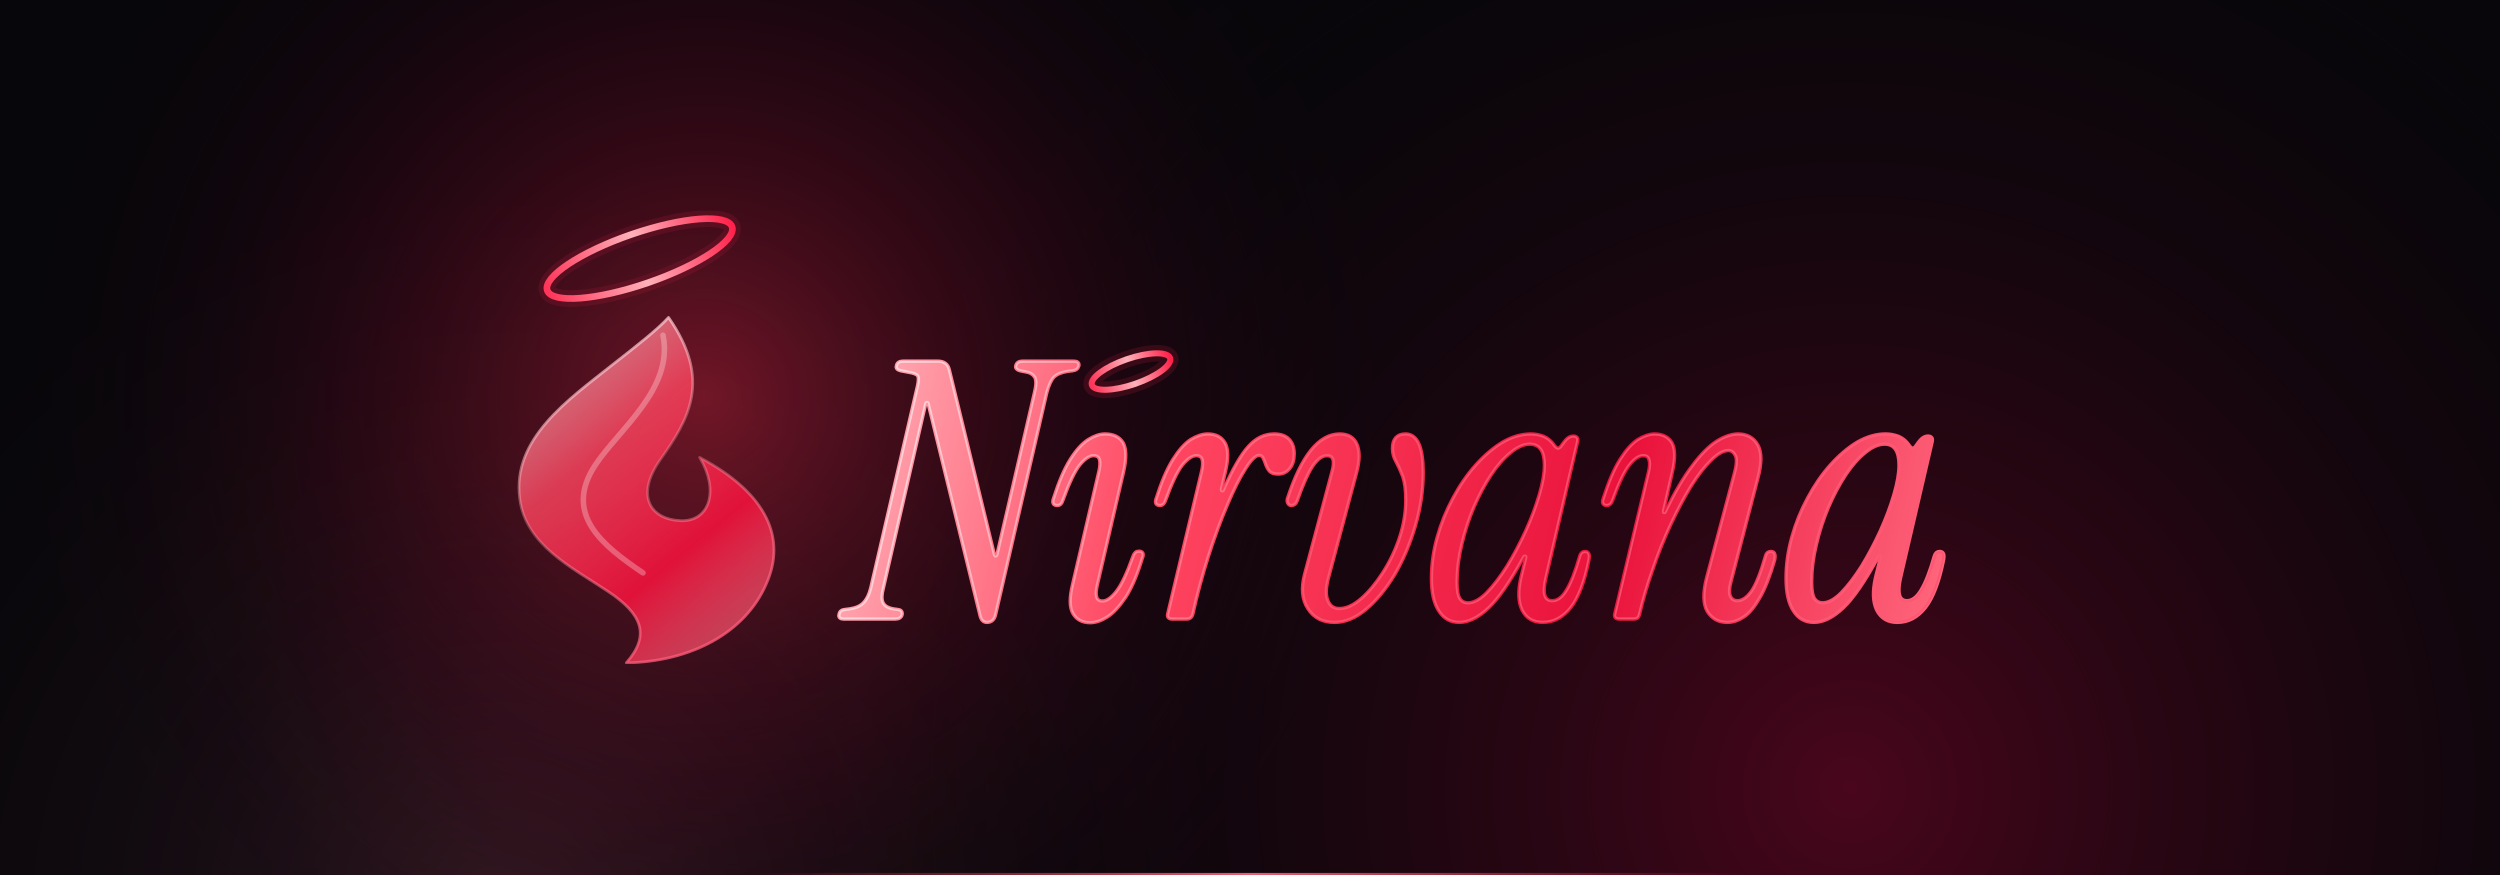
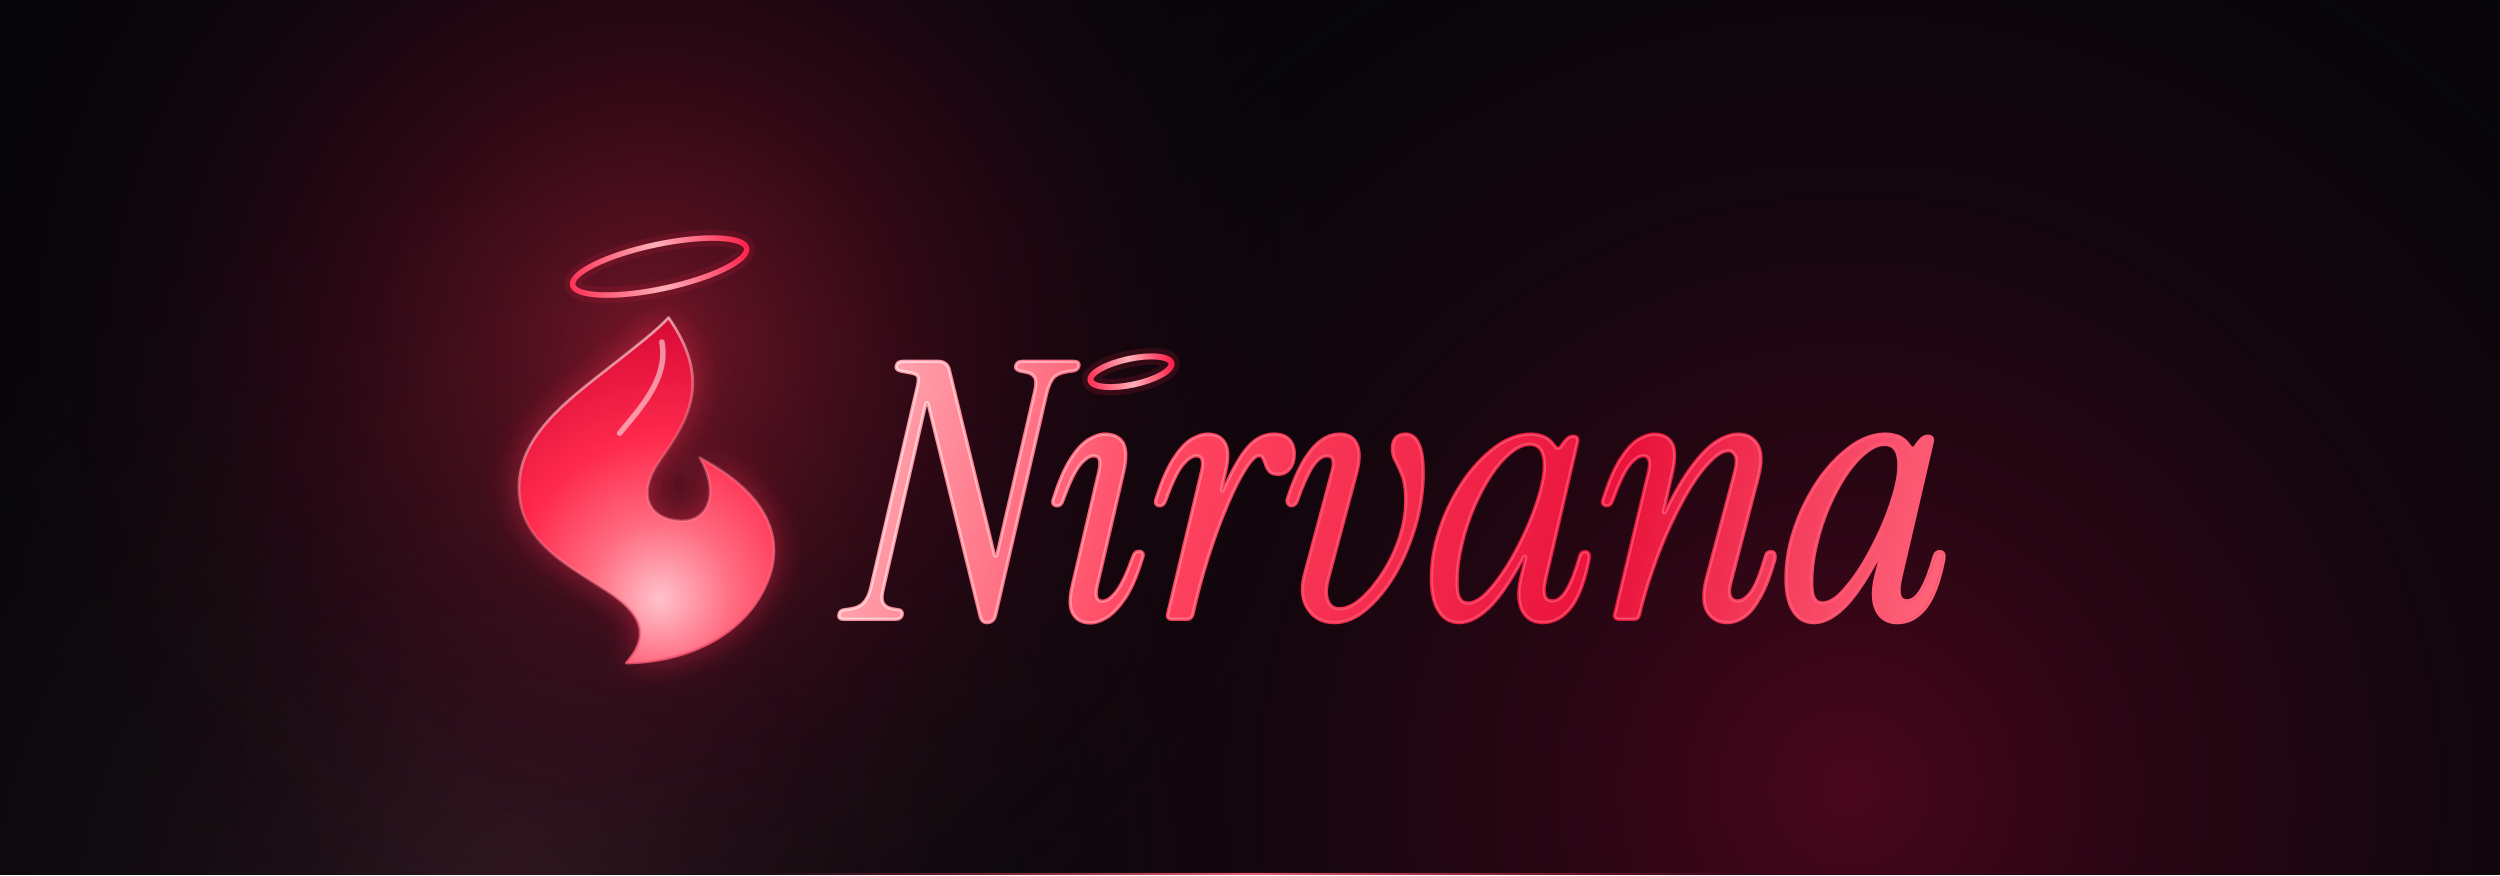
<svg xmlns="http://www.w3.org/2000/svg" viewBox="0 0 1200 420" role="img" aria-label="Nirvana">
  <defs>
-     <radialGradient id="ba1" cx="338" cy="191" r="340" gradientUnits="userSpaceOnUse">
+     <radialGradient id="ba1" cx="312" cy="165" r="340" gradientUnits="userSpaceOnUse">
      <stop stop-color="#ff2a4d" stop-opacity=".42" />
      <stop offset=".55" stop-color="#80062a" stop-opacity=".18" />
      <stop offset="1" stop-color="#07060a" stop-opacity="0" />
    </radialGradient>
    <radialGradient id="ba2" cx="888" cy="378" r="520" gradientUnits="userSpaceOnUse">
      <stop stop-color="#80062a" stop-opacity=".55" />
      <stop offset="1" stop-color="#07060a" stop-opacity="0" />
    </radialGradient>
    <radialGradient id="ba3" cx="240" cy="441" r="380" gradientUnits="userSpaceOnUse">
      <stop stop-color="#ff7a96" stop-opacity=".16" />
      <stop offset="1" stop-color="#07060a" stop-opacity="0" />
    </radialGradient>
    <linearGradient id="bline" x1="0" x2="1">
      <stop stop-color="#ff2a4d" stop-opacity="0" />
      <stop offset=".5" stop-color="#ff6b80" stop-opacity=".9" />
      <stop offset="1" stop-color="#ff2a4d" stop-opacity="0" />
    </linearGradient>
  </defs>
  <rect width="1200" height="420" fill="#07060a" />
  <rect width="1200" height="420" fill="url(#ba2)" />
  <rect width="1200" height="420" fill="url(#ba3)" />
  <rect width="1200" height="420" fill="url(#ba1)" />
  <rect x="360" y="419" width="480" height="1" fill="url(#bline)" />
-   <svg x="248.4" y="101.2" width="703.2" height="217.5" viewBox="0 0 485 150">
+   <svg x="222.3" y="75.2" width="755.4" height="269.7" viewBox="-18 -18 521 186">
    <defs>
-       <linearGradient id="nvb-glass" x1="160" y1="180" x2="369" y2="437" gradientUnits="userSpaceOnUse">
-         <stop stop-color="#ffb4bb" stop-opacity=".7" />
-         <stop offset=".32" stop-color="#ff4661" stop-opacity=".8" />
-         <stop offset=".68" stop-color="#ea123b" stop-opacity=".94" />
-         <stop offset="1" stop-color="#ff687d" stop-opacity=".65" />
-       </linearGradient>
+       <radialGradient id="nvb-glass" cx="282" cy="384" r="270" fx="272" fy="404" gradientUnits="userSpaceOnUse">
+         <stop stop-color="#ffc2cc" />
+         <stop offset=".24" stop-color="#ff6b80" />
+         <stop offset=".5" stop-color="#ff2a4d" />
+         <stop offset=".8" stop-color="#e0103a" />
+         <stop offset="1" stop-color="#b8002a" />
+       </radialGradient>
      <linearGradient id="nvb-edge" x1="168" y1="150" x2="344" y2="456" gradientUnits="userSpaceOnUse">
        <stop stop-color="#ffe8eb" stop-opacity=".95" />
        <stop offset=".45" stop-color="#ff9eac" stop-opacity=".3" />
        <stop offset="1" stop-color="#ff4f70" stop-opacity=".85" />
      </linearGradient>
      <linearGradient id="nvb-halo">
        <stop stop-color="#ff3659" />
        <stop offset=".5" stop-color="#ffb0b9" />
        <stop offset="1" stop-color="#ff234c" />
      </linearGradient>
+       <filter id="nvb-fglow" x="-40%" y="-40%" width="180%" height="180%">
+         <feGaussianBlur stdDeviation="16" />
+       </filter>
      <linearGradient id="nvb-whalo" x1="189.4" y1="0" x2="216.8" y2="0" gradientUnits="userSpaceOnUse">
        <stop stop-color="#ff3659" />
        <stop offset=".5" stop-color="#ffb0b9" />
        <stop offset="1" stop-color="#ff234c" />
      </linearGradient>
      <linearGradient id="nvb-wglass" x1="106.6" y1="50.0" x2="472.0" y2="136.1" gradientUnits="userSpaceOnUse">
        <stop stop-color="#ffb4bb" />
        <stop offset=".3" stop-color="#ff4661" />
        <stop offset=".7" stop-color="#ea123b" />
        <stop offset="1" stop-color="#ff687d" />
      </linearGradient>
      <linearGradient id="nvb-wedge" x1="106.6" y1="50.0" x2="472.0" y2="136.1" gradientUnits="userSpaceOnUse">
        <stop stop-color="#ffe8eb" stop-opacity=".95" />
        <stop offset=".45" stop-color="#ff9eac" stop-opacity=".3" />
        <stop offset="1" stop-color="#ff4f70" stop-opacity=".85" />
      </linearGradient>
      <filter id="nvb-glow" x="-10%" y="-40%" width="120%" height="180%">
        <feGaussianBlur stdDeviation="7" />
      </filter>
      <linearGradient id="nvb-ink2" x1="106.6" y1="0" x2="472.0" y2="0" gradientUnits="userSpaceOnUse">
        <stop stop-color="#f6eef1" />
        <stop offset=".55" stop-color="#f6eef1" />
        <stop offset="1" stop-color="#ff6b80" />
      </linearGradient>
    </defs>
    <g transform="scale(0.36765) translate(-144 -54)">
-       <g transform="rotate(-19 254 97)">
-         <ellipse cx="254" cy="97" rx="88" ry="23" fill="none" stroke="#ff254b" stroke-opacity=".12" stroke-width="15" />
-         <ellipse cx="254" cy="97" rx="88" ry="23" fill="none" stroke="url(#nvb-halo)" stroke-width="6" />
+       <path d="M280 150 C319 206 299 241 272 279 C250 311 264 332 291 333 C317 334 326 306 308 276 C370 309 386 350 368 390 C349 434 300 460 242 461 C264 436 256 417 226 397 C193 375 151 355 146 313 C139 259 190 224 229 193 C252 175 270 161 280 150Z" fill="#ff2a4d" opacity=".55" filter="url(#nvb-fglow)" />
+       <g transform="rotate(-12 272 104)">
+         <ellipse cx="272" cy="104" rx="80" ry="20" fill="none" stroke="#ff254b" stroke-opacity=".12" stroke-width="15" />
+         <ellipse cx="272" cy="104" rx="80" ry="20" fill="none" stroke="url(#nvb-halo)" stroke-width="5" />
      </g>
      <path d="M280 150 C319 206 299 241 272 279 C250 311 264 332 291 333 C317 334 326 306 308 276 C370 309 386 350 368 390 C349 434 300 460 242 461 C264 436 256 417 226 397 C193 375 151 355 146 313 C139 259 190 224 229 193 C252 175 270 161 280 150Z" fill="url(#nvb-glass)" stroke="url(#nvb-edge)" stroke-width="2.5" stroke-linejoin="round" />
-       <path d="M275 166 C285 214 235 251 214 283 C185 327 220 355 257 380" fill="none" stroke="#fff0f2" stroke-opacity=".3" stroke-width="5" stroke-linecap="round" />
+       <path d="M274 172 C280 204 256 230 236 254" fill="none" stroke="#fff4f6" stroke-opacity=".55" stroke-width="5" stroke-linecap="round" />
    </g>
    <path d="M155.4 136Q153.9 136 153.4 134.1L136.2 63.8Q136.1 63.2 135.6 63.2Q135.1 63.2 134.9 63.8L120.9 124.8Q120 128.1 120.8 129.8Q121.6 131.5 124.4 132L125.8 132.2Q127.3 132.3 127.1 133.6Q126.8 134.9 125 134.9H108.1Q106.3 134.9 106.7 133.6Q106.9 132.3 108.5 132.2L110.1 132Q113.3 131.5 114.8 129.8Q116.4 128.1 117.2 124.8L132.7 57.8Q133.2 55.3 132.7 54.5Q132.1 53.6 129.5 53.2L126.9 52.7Q125.3 52.3 125.7 51.3Q125.9 50 127.7 50H139.1Q142.1 50 142.7 52.6L157.6 113.7Q157.8 114.5 158.3 114.5Q158.8 114.5 159 113.7L171.4 60.1Q172.3 56.4 171.4 54.9Q170.4 53.4 168.4 53.1L166.4 52.7Q164.9 52.3 165.2 51.3Q165.5 50 167.2 50H184.1Q185.9 50 185.6 51.3Q185.2 52.6 183.7 52.7L182.1 52.9Q178.9 53.4 177.4 54.9Q176 56.4 175 60.1L158.1 133.4Q157.6 136 155.4 136ZM189.6 136.1Q185.8 136.1 184.1 133.2Q182.4 130.3 184 123.7L192.7 86.3Q193.3 83.7 192.9 82.3Q192.5 80.8 190.7 80.8Q188.6 80.8 186 83.9Q183.5 87 180.3 95.8Q179.9 97.3 178.7 97.3Q176.9 97.3 177.7 95.2Q180.3 87 183.2 82.4Q186.1 77.8 189.1 75.9Q192 74.1 194.5 74.1Q198.6 74.1 200.3 76.9Q201.9 79.8 200.4 86.4L191.7 123.9Q191.1 126.4 191.5 127.9Q191.9 129.4 193.7 129.4Q195.8 129.4 198.3 126.3Q200.9 123.1 204 114.4Q204.5 112.9 205.7 112.9Q207.5 112.9 206.6 115Q204.2 123 201.2 127.7Q198.1 132.3 195.2 134.2Q192.2 136.1 189.6 136.1ZM216.8 134.9Q215.1 134.9 215.5 133.4L226.7 86.3Q227.3 83.7 226.9 82.3Q226.5 80.8 224.7 80.8Q222.6 80.8 220 83.9Q217.5 87 214.3 95.8Q213.8 97.3 212.7 97.3Q210.9 97.3 211.7 95.2Q214.3 87 217.2 82.4Q220.1 77.8 223 75.9Q226 74.1 228.5 74.1Q232.4 74.1 234 76.9Q235.7 79.8 234.1 86.4L232.8 92Q232.7 92.8 233.2 92.9Q233.7 93.1 234 92.3Q238.5 82.1 242.2 78.1Q245.8 74.1 250.5 74.1Q253.7 74.1 255.3 75.8Q256.9 77.5 256.9 80.4Q256.9 83.4 255.5 85.1Q254.1 86.9 251.8 86.9Q249.9 86.9 249.1 86Q248.3 85 247.9 83.8Q247.5 82.6 247 81.6Q246.5 80.7 245.5 80.7Q243.7 80.7 240.9 85.1Q238 89.6 234.8 97.2Q231.5 104.9 228.5 114.3Q225.5 123.7 223.3 133.6Q222.9 134.9 221.6 134.9ZM270.5 136Q264.7 136 261.9 131.6Q259 127.3 260.8 120.4L269.9 86.3Q271.4 80.8 268 80.8Q265.5 80.8 263.1 84.3Q260.7 87.9 257.9 95.9Q257.4 97.3 256.2 97.3Q255.6 97.3 255.3 96.8Q254.9 96.2 255.1 95.4Q262 74.1 272.2 74.1Q276.3 74.1 277.7 77.4Q279.1 80.7 277.6 86.4L268.2 121.6Q266.9 126.6 268.1 129.2Q269.2 131.9 272.1 131.9Q275.6 131.9 279.4 128.6Q283.2 125.3 286.6 120Q290.1 114.6 292.2 108.3Q294.3 101.9 294.3 95.8Q294.3 90.8 293.3 87.9Q292.2 85 291.1 83Q289.9 81 289.9 78.7Q289.9 74.1 294 74.1Q299.6 74.1 299.6 86.6Q299.6 95.5 297 104.3Q294.4 113.1 290.2 120.3Q285.9 127.4 280.8 131.7Q275.7 136 270.5 136ZM311.8 136Q307.5 136 305.2 132.3Q302.8 128.7 302.8 121.6Q302.8 114.9 304.7 108.1Q306.6 101.3 309.9 95.2Q313.2 89 317.4 84.3Q321.6 79.6 326.2 76.8Q330.9 74.1 335.5 74.1Q337.7 74.1 339.7 74.9Q341.7 75.8 343 77.7Q343.8 78.8 344.5 78.8Q345.2 78.8 345.9 77.7Q347.2 75.8 348 75.3Q348.8 74.8 349.5 74.8Q351.1 74.8 350.7 76.4L340.2 121.6Q338.4 129.3 342.6 129.3Q345.3 129.3 347.5 125.6Q349.7 122 351.9 114.3Q352.3 113 353.4 113Q354.3 113 354.5 113.7Q354.7 114.4 354.5 115.4Q352.3 126.4 348.5 131.2Q344.7 136 339.4 136Q334.8 136 332.8 132.1Q330.9 128.2 332.4 121.5L334 115Q334.2 114.2 333.7 114.1Q333.1 113.9 332.8 114.6Q326.3 126.6 321.3 131.3Q316.3 136 311.8 136ZM314.7 130Q317.6 130 321 126.6Q324.4 123.1 327.8 117.7Q331.1 112.3 334 106Q336.8 99.8 338.5 94Q340.2 88.2 340.2 84.2Q340.2 77 335.1 77Q332.1 77 328.7 79.8Q325.2 82.6 322.1 87.3Q319 92 316.4 98Q313.9 103.9 312.4 110.3Q310.8 116.8 310.8 122.9Q310.8 127 311.8 128.5Q312.8 130 314.7 130ZM363.5 133.4 374.7 86.3Q375.3 83.7 374.8 82.3Q374.4 80.8 372.7 80.8Q370.5 80.8 368 83.9Q365.5 87 362.3 95.8Q361.8 97.3 360.6 97.3Q358.9 97.3 359.7 95.2Q362.3 87 365.2 82.4Q368.1 77.8 371 75.9Q374 74.1 376.4 74.1Q380.3 74.1 382 76.9Q383.6 79.8 382.1 86.4L379.2 99.2Q379 100 379.5 100.1Q380 100.3 380.3 99.5Q384.9 90 389.2 84.4Q393.4 78.8 397.2 76.4Q401 74.1 404.1 74.1Q408.4 74.1 410.4 77.6Q412.4 81.1 410.4 88.5L401.5 122.7Q400.6 126 401.3 127.6Q402 129.3 403.9 129.3Q406.3 129.3 408.6 126.2Q410.9 123 413.4 114.3Q413.7 113 414.9 113Q415.9 113 416 113.7Q416.2 114.4 416 115.4Q413.7 123.4 411.1 127.9Q408.5 132.5 405.9 134.2Q403.2 136 400.5 136Q396.3 136 394.1 132.5Q392 128.9 393.9 121.5L403 87.3Q404.3 82.7 403.4 80.9Q402.5 79.1 400.9 79.1Q398.3 79.1 395 82.4Q391.7 85.6 388.2 91.2Q384.8 96.8 381.5 103.9Q378.2 111 375.6 118.7Q372.9 126.3 371.2 133.6Q370.9 134.9 369.6 134.9H364.8Q363.1 134.9 363.5 133.4ZM429.2 136Q424.9 136 422.6 132.3Q420.2 128.7 420.2 121.6Q420.2 114.9 422.1 108.1Q424 101.3 427.3 95.2Q430.6 89 434.8 84.3Q439 79.6 443.6 76.8Q448.3 74.1 452.9 74.1Q455.1 74.1 457.2 74.9Q459.2 75.8 460.5 77.7Q461.2 78.8 461.9 78.8Q462.6 78.8 463.3 77.7Q464.6 75.8 465.4 75.3Q466.2 74.8 466.9 74.8Q468.5 74.8 468.1 76.4L457.6 121.6Q455.9 129.3 460 129.3Q462.7 129.3 464.9 125.6Q467.1 122 469.3 114.3Q469.7 113 470.8 113Q471.7 113 471.9 113.7Q472.1 114.4 471.9 115.4Q469.7 126.4 465.9 131.2Q462.1 136 456.8 136Q452.2 136 450.2 132.1Q448.3 128.2 449.8 121.5L451.4 115Q451.6 114.2 451.1 114.1Q450.5 113.9 450.2 114.6Q443.7 126.6 438.7 131.3Q433.7 136 429.2 136ZM432.1 130Q435 130 438.4 126.6Q441.8 123.1 445.2 117.7Q448.5 112.3 451.4 106Q454.2 99.8 455.9 94Q457.6 88.2 457.6 84.2Q457.6 77 452.6 77Q449.5 77 446.1 79.8Q442.6 82.6 439.5 87.3Q436.4 92 433.8 98Q431.3 103.9 429.8 110.3Q428.2 116.8 428.2 122.9Q428.2 127 429.2 128.5Q430.2 130 432.1 130Z" fill="url(#nvb-wglass)" stroke="url(#nvb-wglass)" stroke-width="1.6" stroke-linejoin="round" />
    <path d="M155.4 136Q153.9 136 153.4 134.1L136.2 63.8Q136.1 63.2 135.6 63.2Q135.1 63.2 134.9 63.8L120.9 124.8Q120 128.1 120.8 129.8Q121.6 131.5 124.4 132L125.8 132.2Q127.3 132.3 127.1 133.6Q126.8 134.9 125 134.9H108.1Q106.3 134.9 106.7 133.6Q106.9 132.3 108.5 132.2L110.1 132Q113.3 131.5 114.8 129.8Q116.4 128.1 117.2 124.8L132.7 57.8Q133.2 55.3 132.7 54.5Q132.1 53.6 129.5 53.2L126.9 52.7Q125.3 52.3 125.7 51.3Q125.9 50 127.7 50H139.1Q142.1 50 142.7 52.6L157.6 113.7Q157.8 114.5 158.3 114.5Q158.8 114.5 159 113.7L171.4 60.1Q172.3 56.4 171.4 54.9Q170.4 53.4 168.4 53.1L166.4 52.7Q164.9 52.3 165.2 51.3Q165.5 50 167.2 50H184.1Q185.9 50 185.6 51.3Q185.2 52.6 183.7 52.7L182.1 52.9Q178.9 53.4 177.4 54.9Q176 56.4 175 60.1L158.1 133.4Q157.6 136 155.4 136ZM189.6 136.1Q185.8 136.1 184.1 133.2Q182.4 130.3 184 123.7L192.7 86.3Q193.3 83.7 192.9 82.3Q192.5 80.8 190.7 80.8Q188.6 80.8 186 83.9Q183.5 87 180.3 95.8Q179.9 97.3 178.7 97.3Q176.9 97.3 177.7 95.2Q180.3 87 183.2 82.4Q186.1 77.8 189.1 75.9Q192 74.1 194.5 74.1Q198.6 74.1 200.3 76.9Q201.9 79.8 200.4 86.4L191.7 123.9Q191.1 126.4 191.5 127.9Q191.9 129.4 193.7 129.4Q195.8 129.4 198.3 126.3Q200.9 123.1 204 114.4Q204.5 112.9 205.7 112.9Q207.5 112.9 206.6 115Q204.2 123 201.2 127.7Q198.1 132.3 195.2 134.2Q192.2 136.1 189.6 136.1ZM216.8 134.9Q215.1 134.9 215.5 133.4L226.7 86.3Q227.3 83.7 226.9 82.3Q226.5 80.8 224.7 80.8Q222.6 80.8 220 83.9Q217.5 87 214.3 95.8Q213.8 97.3 212.7 97.3Q210.9 97.3 211.7 95.2Q214.3 87 217.2 82.4Q220.1 77.8 223 75.9Q226 74.1 228.5 74.1Q232.4 74.1 234 76.9Q235.7 79.8 234.1 86.4L232.8 92Q232.7 92.8 233.2 92.9Q233.7 93.1 234 92.3Q238.5 82.1 242.2 78.1Q245.8 74.1 250.5 74.1Q253.7 74.1 255.3 75.8Q256.9 77.5 256.9 80.4Q256.9 83.4 255.5 85.1Q254.1 86.9 251.8 86.9Q249.9 86.9 249.1 86Q248.3 85 247.9 83.8Q247.5 82.6 247 81.6Q246.5 80.7 245.5 80.7Q243.7 80.7 240.9 85.1Q238 89.6 234.8 97.2Q231.5 104.9 228.5 114.3Q225.5 123.7 223.3 133.6Q222.9 134.9 221.6 134.9ZM270.5 136Q264.7 136 261.9 131.6Q259 127.3 260.8 120.4L269.9 86.3Q271.4 80.8 268 80.8Q265.5 80.8 263.1 84.3Q260.7 87.9 257.9 95.9Q257.4 97.3 256.2 97.3Q255.6 97.3 255.3 96.8Q254.9 96.2 255.1 95.4Q262 74.1 272.2 74.1Q276.3 74.1 277.7 77.4Q279.1 80.7 277.6 86.4L268.2 121.6Q266.9 126.6 268.1 129.2Q269.2 131.9 272.1 131.9Q275.6 131.9 279.4 128.6Q283.2 125.3 286.6 120Q290.1 114.6 292.2 108.3Q294.3 101.9 294.3 95.8Q294.3 90.8 293.3 87.9Q292.2 85 291.1 83Q289.9 81 289.9 78.7Q289.9 74.1 294 74.1Q299.6 74.1 299.6 86.6Q299.6 95.5 297 104.3Q294.4 113.1 290.2 120.3Q285.9 127.4 280.8 131.7Q275.7 136 270.5 136ZM311.8 136Q307.5 136 305.2 132.3Q302.8 128.7 302.8 121.6Q302.8 114.9 304.7 108.1Q306.6 101.3 309.9 95.2Q313.2 89 317.4 84.3Q321.6 79.6 326.2 76.8Q330.9 74.1 335.5 74.1Q337.7 74.1 339.7 74.9Q341.7 75.8 343 77.7Q343.8 78.8 344.5 78.8Q345.2 78.8 345.9 77.7Q347.2 75.8 348 75.3Q348.8 74.8 349.5 74.8Q351.1 74.8 350.7 76.4L340.2 121.6Q338.4 129.3 342.6 129.3Q345.3 129.3 347.5 125.6Q349.7 122 351.9 114.3Q352.3 113 353.4 113Q354.3 113 354.5 113.7Q354.7 114.4 354.5 115.4Q352.3 126.4 348.5 131.2Q344.7 136 339.4 136Q334.8 136 332.8 132.1Q330.9 128.2 332.4 121.5L334 115Q334.2 114.2 333.7 114.1Q333.1 113.9 332.8 114.6Q326.3 126.6 321.3 131.3Q316.3 136 311.8 136ZM314.7 130Q317.6 130 321 126.6Q324.4 123.1 327.8 117.7Q331.1 112.3 334 106Q336.8 99.8 338.5 94Q340.2 88.2 340.2 84.2Q340.2 77 335.1 77Q332.1 77 328.7 79.8Q325.2 82.6 322.1 87.3Q319 92 316.4 98Q313.9 103.9 312.4 110.3Q310.8 116.8 310.8 122.9Q310.8 127 311.8 128.5Q312.8 130 314.7 130ZM363.5 133.4 374.7 86.3Q375.3 83.7 374.8 82.3Q374.4 80.8 372.7 80.8Q370.5 80.8 368 83.9Q365.5 87 362.3 95.8Q361.8 97.3 360.6 97.3Q358.9 97.3 359.7 95.2Q362.3 87 365.2 82.4Q368.1 77.8 371 75.9Q374 74.1 376.4 74.1Q380.3 74.1 382 76.9Q383.6 79.8 382.1 86.4L379.2 99.2Q379 100 379.5 100.1Q380 100.3 380.3 99.5Q384.9 90 389.2 84.4Q393.4 78.8 397.2 76.4Q401 74.1 404.1 74.1Q408.4 74.1 410.4 77.6Q412.4 81.1 410.4 88.5L401.5 122.7Q400.6 126 401.3 127.6Q402 129.3 403.9 129.3Q406.3 129.3 408.6 126.2Q410.9 123 413.4 114.3Q413.7 113 414.9 113Q415.9 113 416 113.7Q416.2 114.4 416 115.4Q413.7 123.4 411.1 127.9Q408.5 132.5 405.9 134.2Q403.2 136 400.5 136Q396.3 136 394.1 132.5Q392 128.9 393.9 121.5L403 87.3Q404.3 82.7 403.4 80.9Q402.5 79.1 400.9 79.1Q398.3 79.1 395 82.4Q391.7 85.6 388.2 91.2Q384.8 96.8 381.5 103.9Q378.2 111 375.6 118.7Q372.9 126.3 371.2 133.6Q370.9 134.9 369.6 134.9H364.8Q363.1 134.9 363.5 133.4ZM429.2 136Q424.9 136 422.6 132.3Q420.2 128.7 420.2 121.6Q420.2 114.9 422.1 108.1Q424 101.3 427.3 95.2Q430.6 89 434.8 84.3Q439 79.6 443.6 76.8Q448.3 74.1 452.9 74.1Q455.1 74.1 457.2 74.9Q459.2 75.8 460.5 77.7Q461.2 78.8 461.9 78.8Q462.6 78.8 463.3 77.7Q464.6 75.8 465.4 75.3Q466.2 74.8 466.9 74.8Q468.5 74.8 468.1 76.4L457.6 121.6Q455.9 129.3 460 129.3Q462.7 129.3 464.9 125.6Q467.1 122 469.3 114.3Q469.7 113 470.8 113Q471.7 113 471.9 113.7Q472.1 114.4 471.9 115.4Q469.7 126.4 465.9 131.2Q462.1 136 456.8 136Q452.2 136 450.2 132.1Q448.3 128.2 449.8 121.5L451.4 115Q451.6 114.2 451.1 114.1Q450.5 113.9 450.2 114.6Q443.7 126.6 438.7 131.3Q433.7 136 429.2 136ZM432.1 130Q435 130 438.4 126.6Q441.8 123.1 445.2 117.7Q448.5 112.3 451.4 106Q454.2 99.8 455.9 94Q457.6 88.2 457.6 84.2Q457.6 77 452.6 77Q449.5 77 446.1 79.8Q442.6 82.6 439.5 87.3Q436.4 92 433.8 98Q431.3 103.9 429.8 110.3Q428.2 116.8 428.2 122.9Q428.2 127 429.2 128.5Q430.2 130 432.1 130Z" fill="none" stroke="url(#nvb-wedge)" stroke-width=".6" />
-     <g transform="rotate(-19 203.1 53.2)">
+     <g transform="rotate(-12 203.1 53.2)">
      <ellipse cx="203.1" cy="53.2" rx="13.7" ry="4.3" fill="none" stroke="#ff254b" stroke-opacity=".14" stroke-width="5.5" />
      <ellipse cx="203.1" cy="53.2" rx="13.7" ry="4.3" fill="none" stroke="url(#nvb-whalo)" stroke-width="2.0" />
    </g>
  </svg>
</svg>
